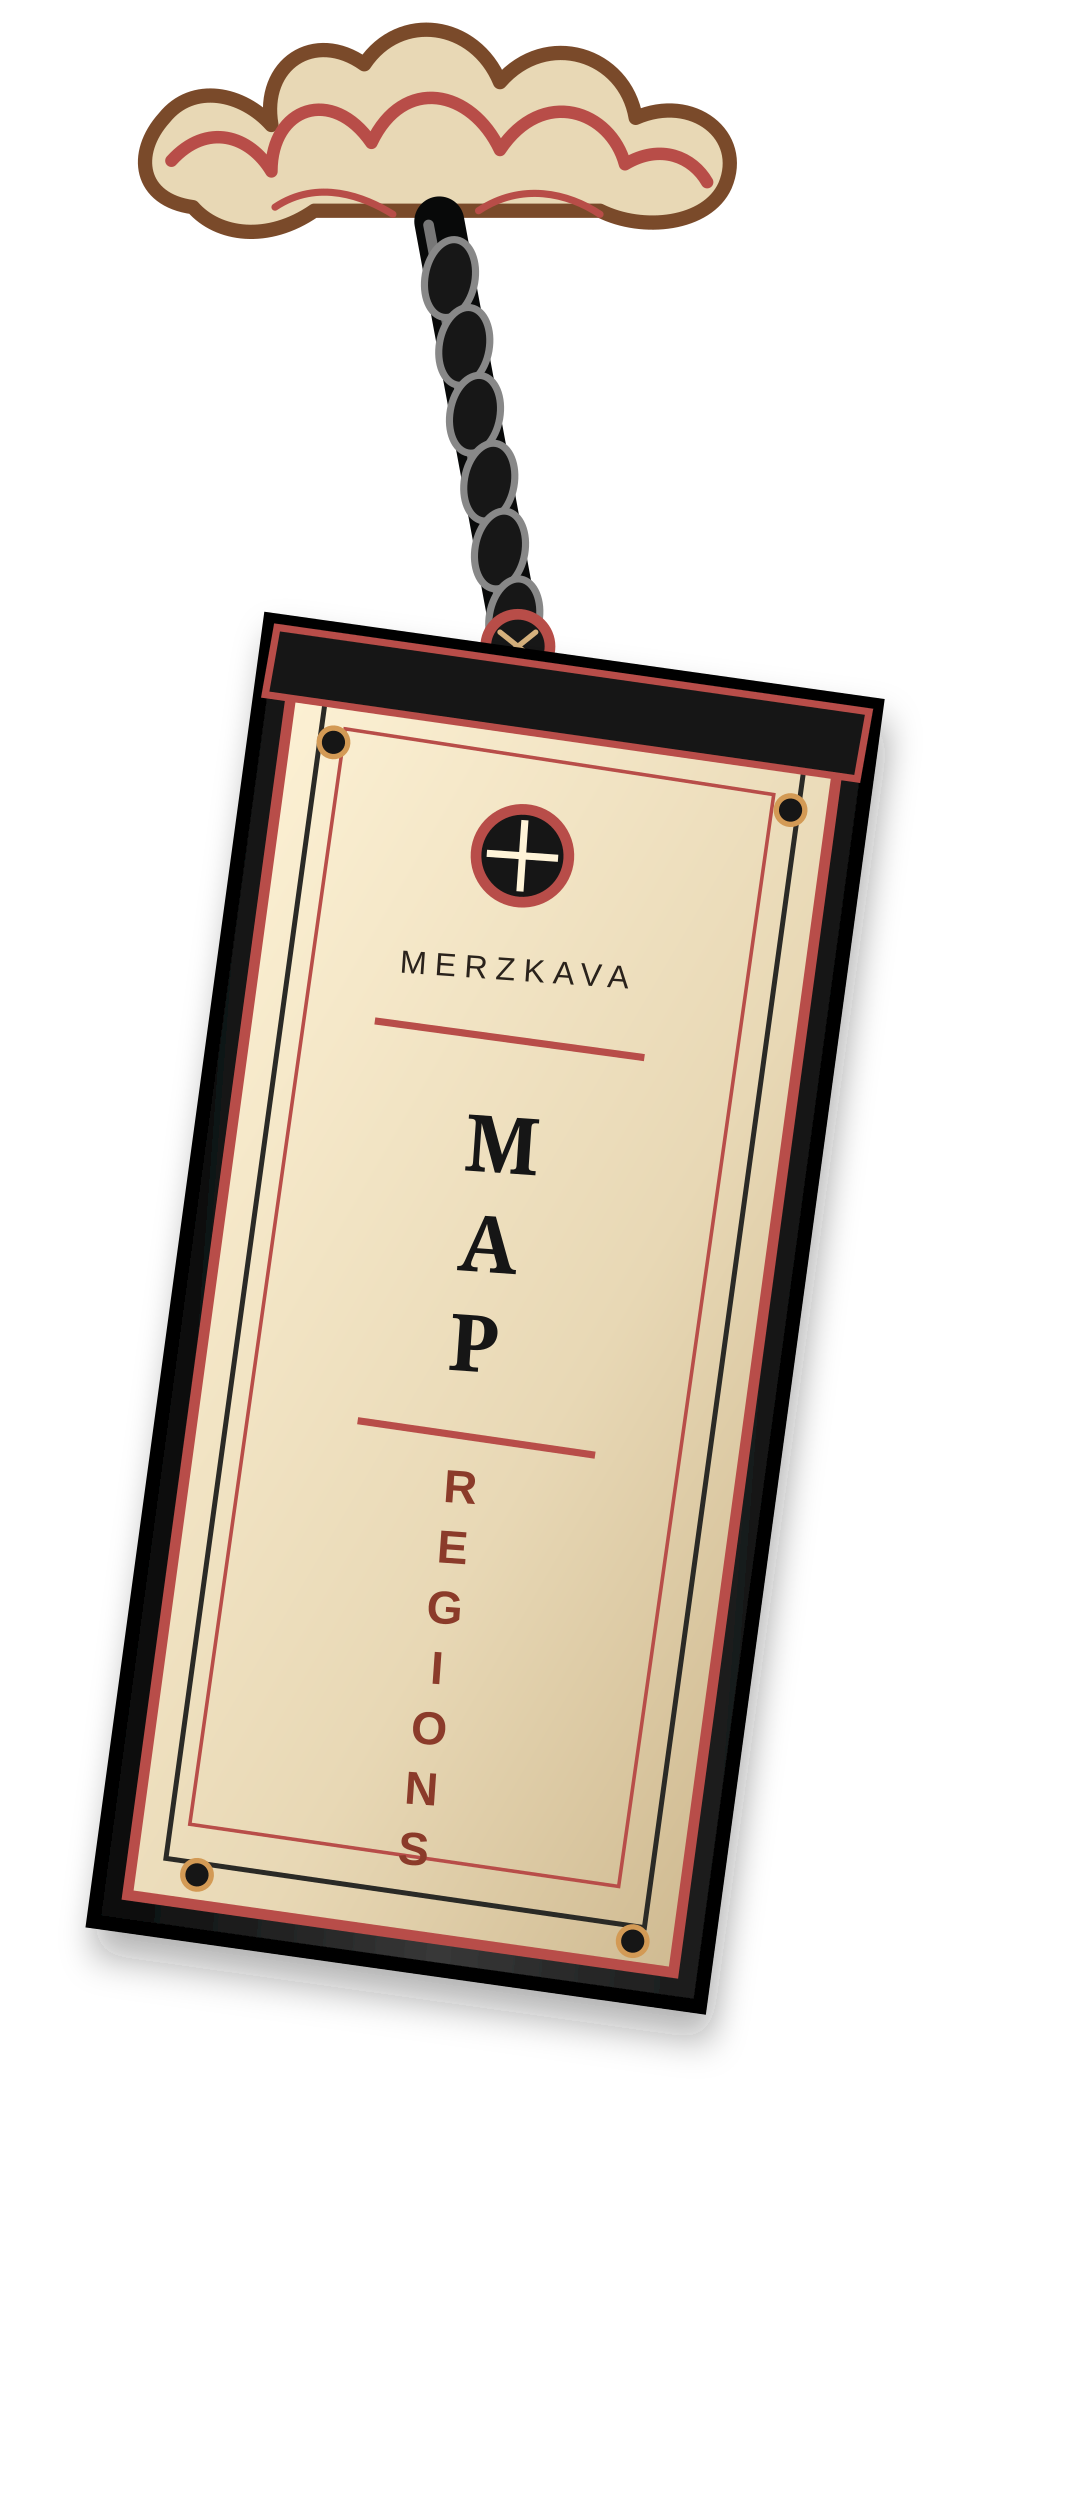
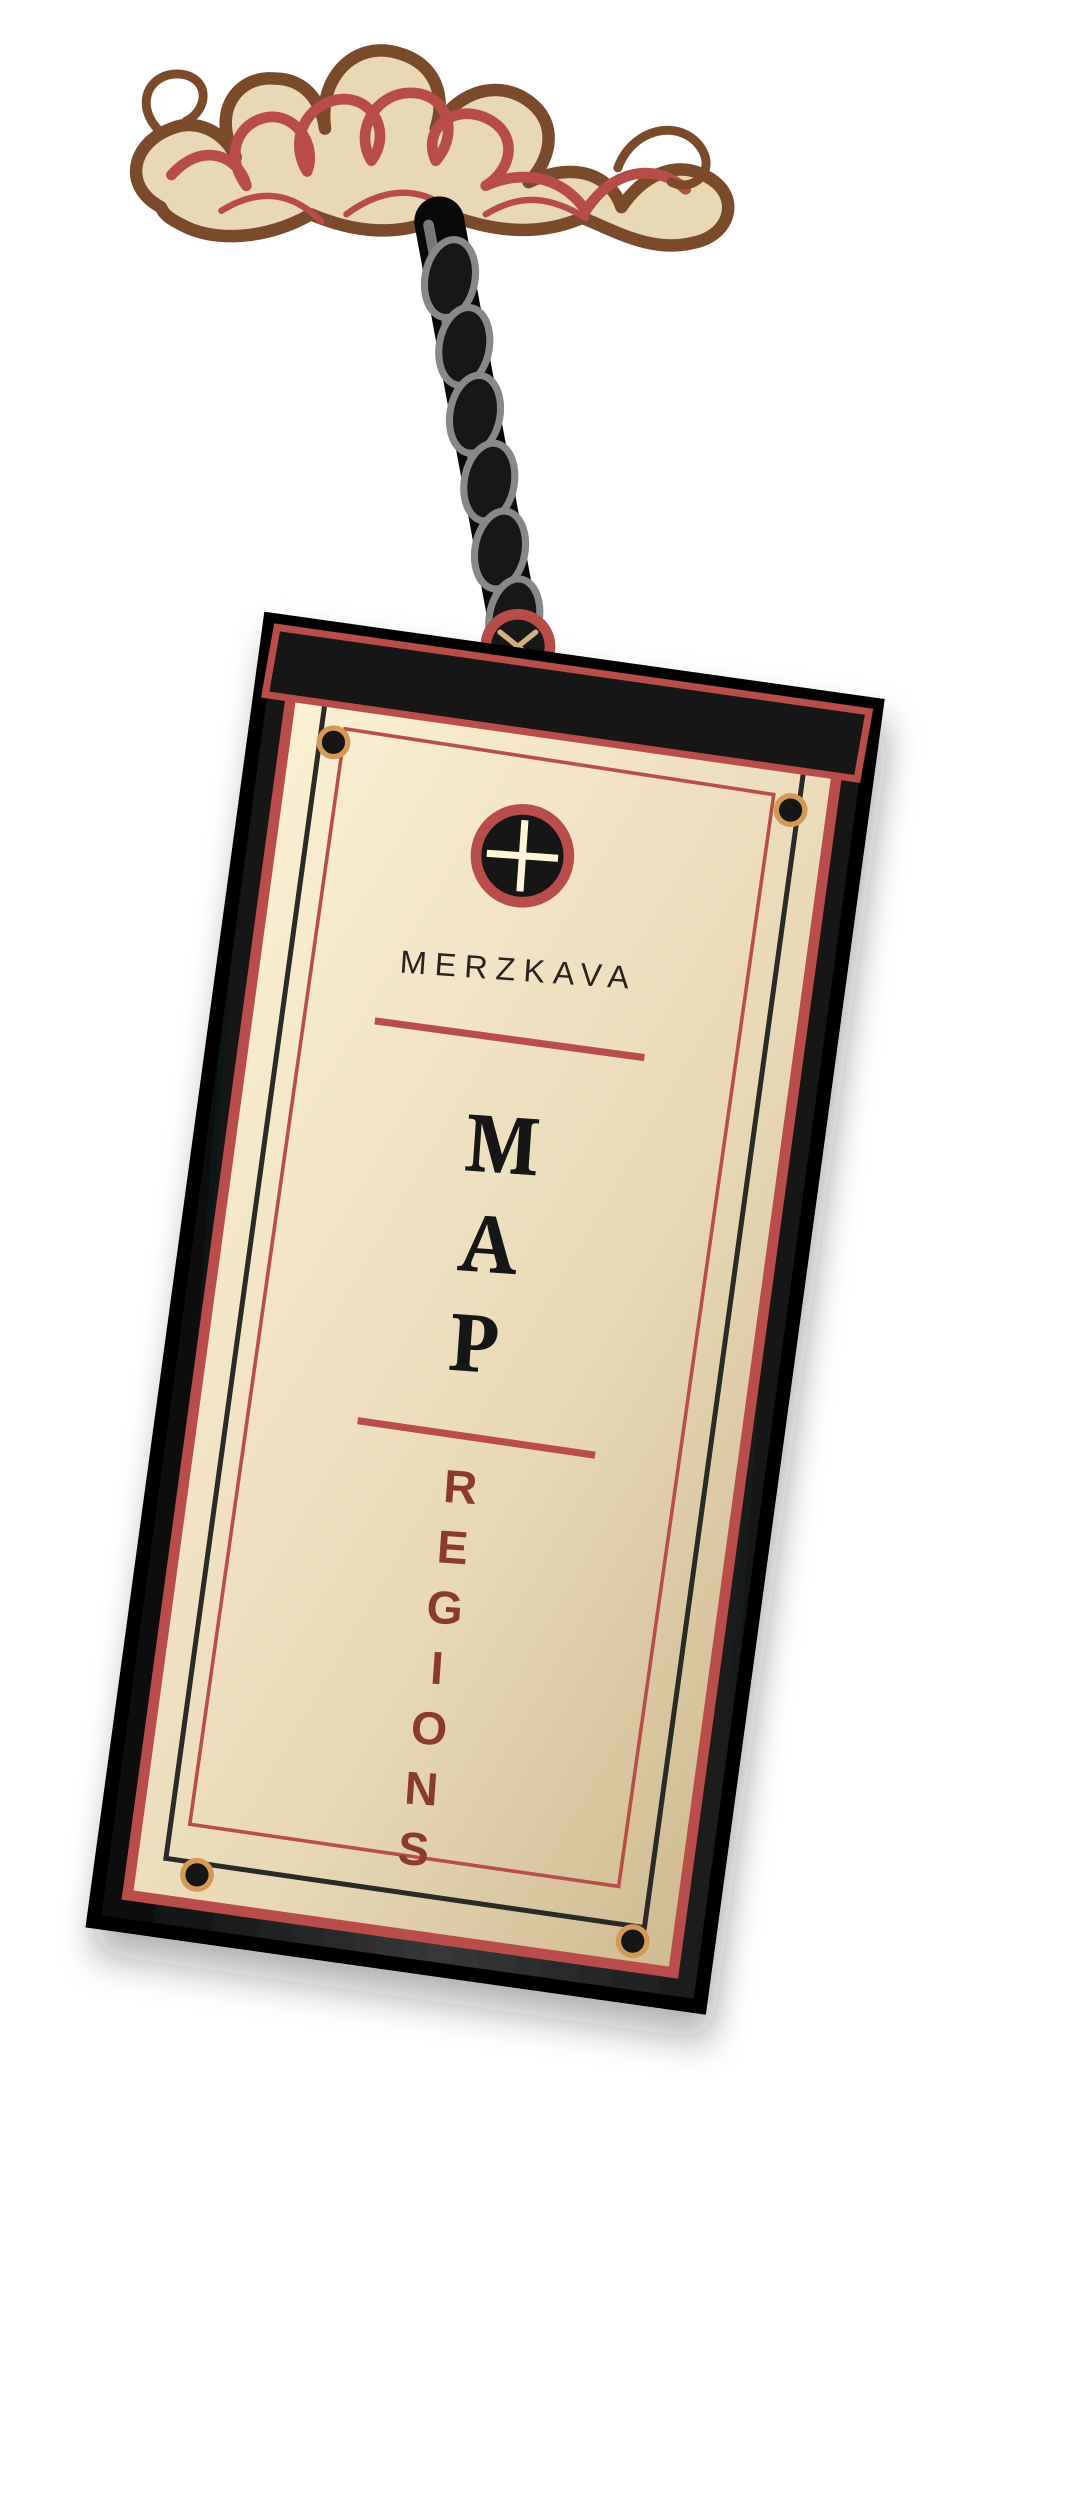
<svg xmlns="http://www.w3.org/2000/svg" width="300" height="700" viewBox="0 0 300 700" role="img" aria-labelledby="title">
  <defs>
    <linearGradient id="paper" x1="0" y1="0" x2="1" y2="1">
      <stop stop-color="#FFF4D8" />
      <stop offset=".6" stop-color="#E8D8B5" />
      <stop offset="1" stop-color="#CBB58B" />
    </linearGradient>
    <linearGradient id="iron" x1="0" y1="0" x2="1" y2="0">
      <stop stop-color="#080909" />
      <stop offset=".5" stop-color="#383838" />
      <stop offset="1" stop-color="#111212" />
    </linearGradient>
    <filter id="shadow" x="-30%" y="-20%" width="170%" height="160%">
      <feDropShadow dx="2" dy="7" stdDeviation="5" flood-color="#151515" flood-opacity=".34" />
    </filter>
  </defs>
  <g stroke-linejoin="round" stroke-linecap="round">
-     <path d="M54 58 C39 56 37 43 46 33 C54 23 68 26 76 35 C73 18 88 8 102 18 C112 3 133 6 140 23 C153 8 175 15 178 33 C194 26 209 38 203 52 C198 63 180 65 168 59 L88 59 C75 68 61 66 54 58 Z" fill="#E8D8B5" stroke="#7A4A2A" stroke-width="4" />
-     <path d="M48 45 C58 34 70 38 76 48 C76 30 93 24 104 40 C113 21 132 25 140 42 C152 24 171 31 175 46 C185 40 194 44 198 51" fill="none" stroke="#B84D48" stroke-width="3.5" />
-     <path d="M77 58 C89 50 102 55 110 60 M134 59 C146 51 159 54 168 60" fill="none" stroke="#B84D48" stroke-width="2" />
-     <circle cx="123" cy="60" r="4" fill="#B84D48" stroke="#FFF4D8" stroke-width="1.5" />
+     <path d="M45 58 C34 52 37 40 48 36 C55 33 63 37 66 44 C59 32 66 21 77 22 C85 22 90 28 91 36 C89 21 100 11 112 15 C122 18 125 27 122 36 C129 24 142 22 150 30 C156 36 154 45 148 51 C161 45 171 49 174 58 C180 49 189 45 197 49 C208 54 205 66 194 68 C182 71 171 64 163 61 C149 67 136 64 125 60 C112 67 99 65 87 60 C75 67 60 68 51 63 C47 61 46 60 45 58 Z" fill="#E8D8B5" stroke="#7A4A2A" stroke-width="3.5" />
+     <path d="M48 49 C57 39 67 44 69 52 C63 44 66 35 74 33 C82 31 89 40 86 48 C81 40 85 30 94 28 C104 26 110 37 104 45 C99 37 105 26 115 26 C125 26 129 37 122 45 C118 36 127 29 136 33 C145 37 144 47 136 52 C147 47 158 50 164 59 C171 48 183 45 192 53" fill="none" stroke="#B84D48" stroke-width="3" />
+     <path d="M62 59 C75 51 84 56 90 62 M97 60 C109 51 120 53 127 60 M136 60 C146 54 154 55 164 61" fill="none" stroke="#B84D48" stroke-width="1.8" />
+     <path d="M44 36 C37 28 43 19 52 21 C59 23 58 31 52 34 M173 47 C177 36 190 33 196 41 C201 48 194 54 188 51" fill="none" stroke="#7A4A2A" stroke-width="2.5" />
+     <circle cx="123" cy="61" r="4" fill="#B84D48" stroke="#FFF4D8" stroke-width="1.5" />
  </g>
  <g stroke-linecap="round" stroke-linejoin="round">
    <path d="M123 62 L145 181" fill="none" stroke="#080909" stroke-width="14" />
    <path d="M120 63 L142 179" fill="none" stroke="#777" stroke-width="3" />
    <g fill="#171717" stroke="#888" stroke-width="2">
      <ellipse cx="126" cy="78" rx="7" ry="11" transform="rotate(10 126 78)" />
      <ellipse cx="130" cy="97" rx="7" ry="11" transform="rotate(10 130 97)" />
      <ellipse cx="133" cy="116" rx="7" ry="11" transform="rotate(10 133 116)" />
      <ellipse cx="137" cy="135" rx="7" ry="11" transform="rotate(10 137 135)" />
      <ellipse cx="140" cy="154" rx="7" ry="11" transform="rotate(10 140 154)" />
      <ellipse cx="144" cy="173" rx="7" ry="11" transform="rotate(10 144 173)" />
    </g>
    <circle cx="145" cy="181" r="9" fill="#171717" stroke="#B84D48" stroke-width="3" />
    <path d="M140 177 L150 185 M150 177 L140 185" stroke="#D7B27D" stroke-width="1.5" />
  </g>
  <g transform="rotate(4 145 430)" filter="url(#shadow)">
    <path d="M58 179 L229 191 L205 558 L34 546 Z" fill="url(#iron)" stroke="#050505" stroke-width="4" />
    <path d="M66 188 L220 199 L197 549 L43 538 Z" fill="url(#paper)" stroke="#B84D48" stroke-width="3" />
    <path d="M75 199 L210 209 L188 537 L53 527 Z" fill="none" stroke="#2A2925" stroke-width="1.4" />
    <path d="M81 208 L202 218 L180 526 L59 517 Z" fill="none" stroke="#B84D48" stroke-width="1" />
    <path d="M60 181 L227 193 L225 212 L58 200 Z" fill="#171717" stroke="#B84D48" stroke-width="2" />
    <circle cx="78" cy="212" r="4" fill="#151515" stroke="#D39A55" stroke-width="1.5" />
    <circle cx="207" cy="222" r="4" fill="#151515" stroke="#D39A55" stroke-width="1.5" />
    <circle cx="62" cy="531" r="4" fill="#151515" stroke="#D39A55" stroke-width="1.5" />
    <circle cx="185" cy="541" r="4" fill="#151515" stroke="#D39A55" stroke-width="1.5" />
    <circle cx="133" cy="240" r="13" fill="#171717" stroke="#B84D48" stroke-width="3" />
    <path d="M133 230 V250 M123 240 H143" stroke="#FFF4D8" stroke-width="2" />
    <text x="133" y="275" fill="#29231B" text-anchor="middle" font-family="Arial,sans-serif" font-size="9" letter-spacing="2.3">MERZKAVA</text>
    <path d="M95 289 L171 294" stroke="#B84D48" stroke-width="2" />
    <g fill="#171717" text-anchor="middle" font-family="Georgia,serif" font-size="22" font-weight="700">
      <text x="133" y="329">M</text>
      <text x="131" y="357">A</text>
      <text x="129" y="385">P</text>
    </g>
    <path d="M98 401 L165 406" stroke="#B84D48" stroke-width="2" />
    <g fill="#8B3B2B" text-anchor="middle" font-family="Arial,sans-serif" font-size="13" font-weight="700">
      <text x="128" y="422">R</text>
      <text x="127" y="439">E</text>
      <text x="126" y="456">G</text>
      <text x="125" y="473">I</text>
      <text x="124" y="490">O</text>
      <text x="123" y="507">N</text>
      <text x="122" y="524">S</text>
    </g>
  </g>
</svg>
